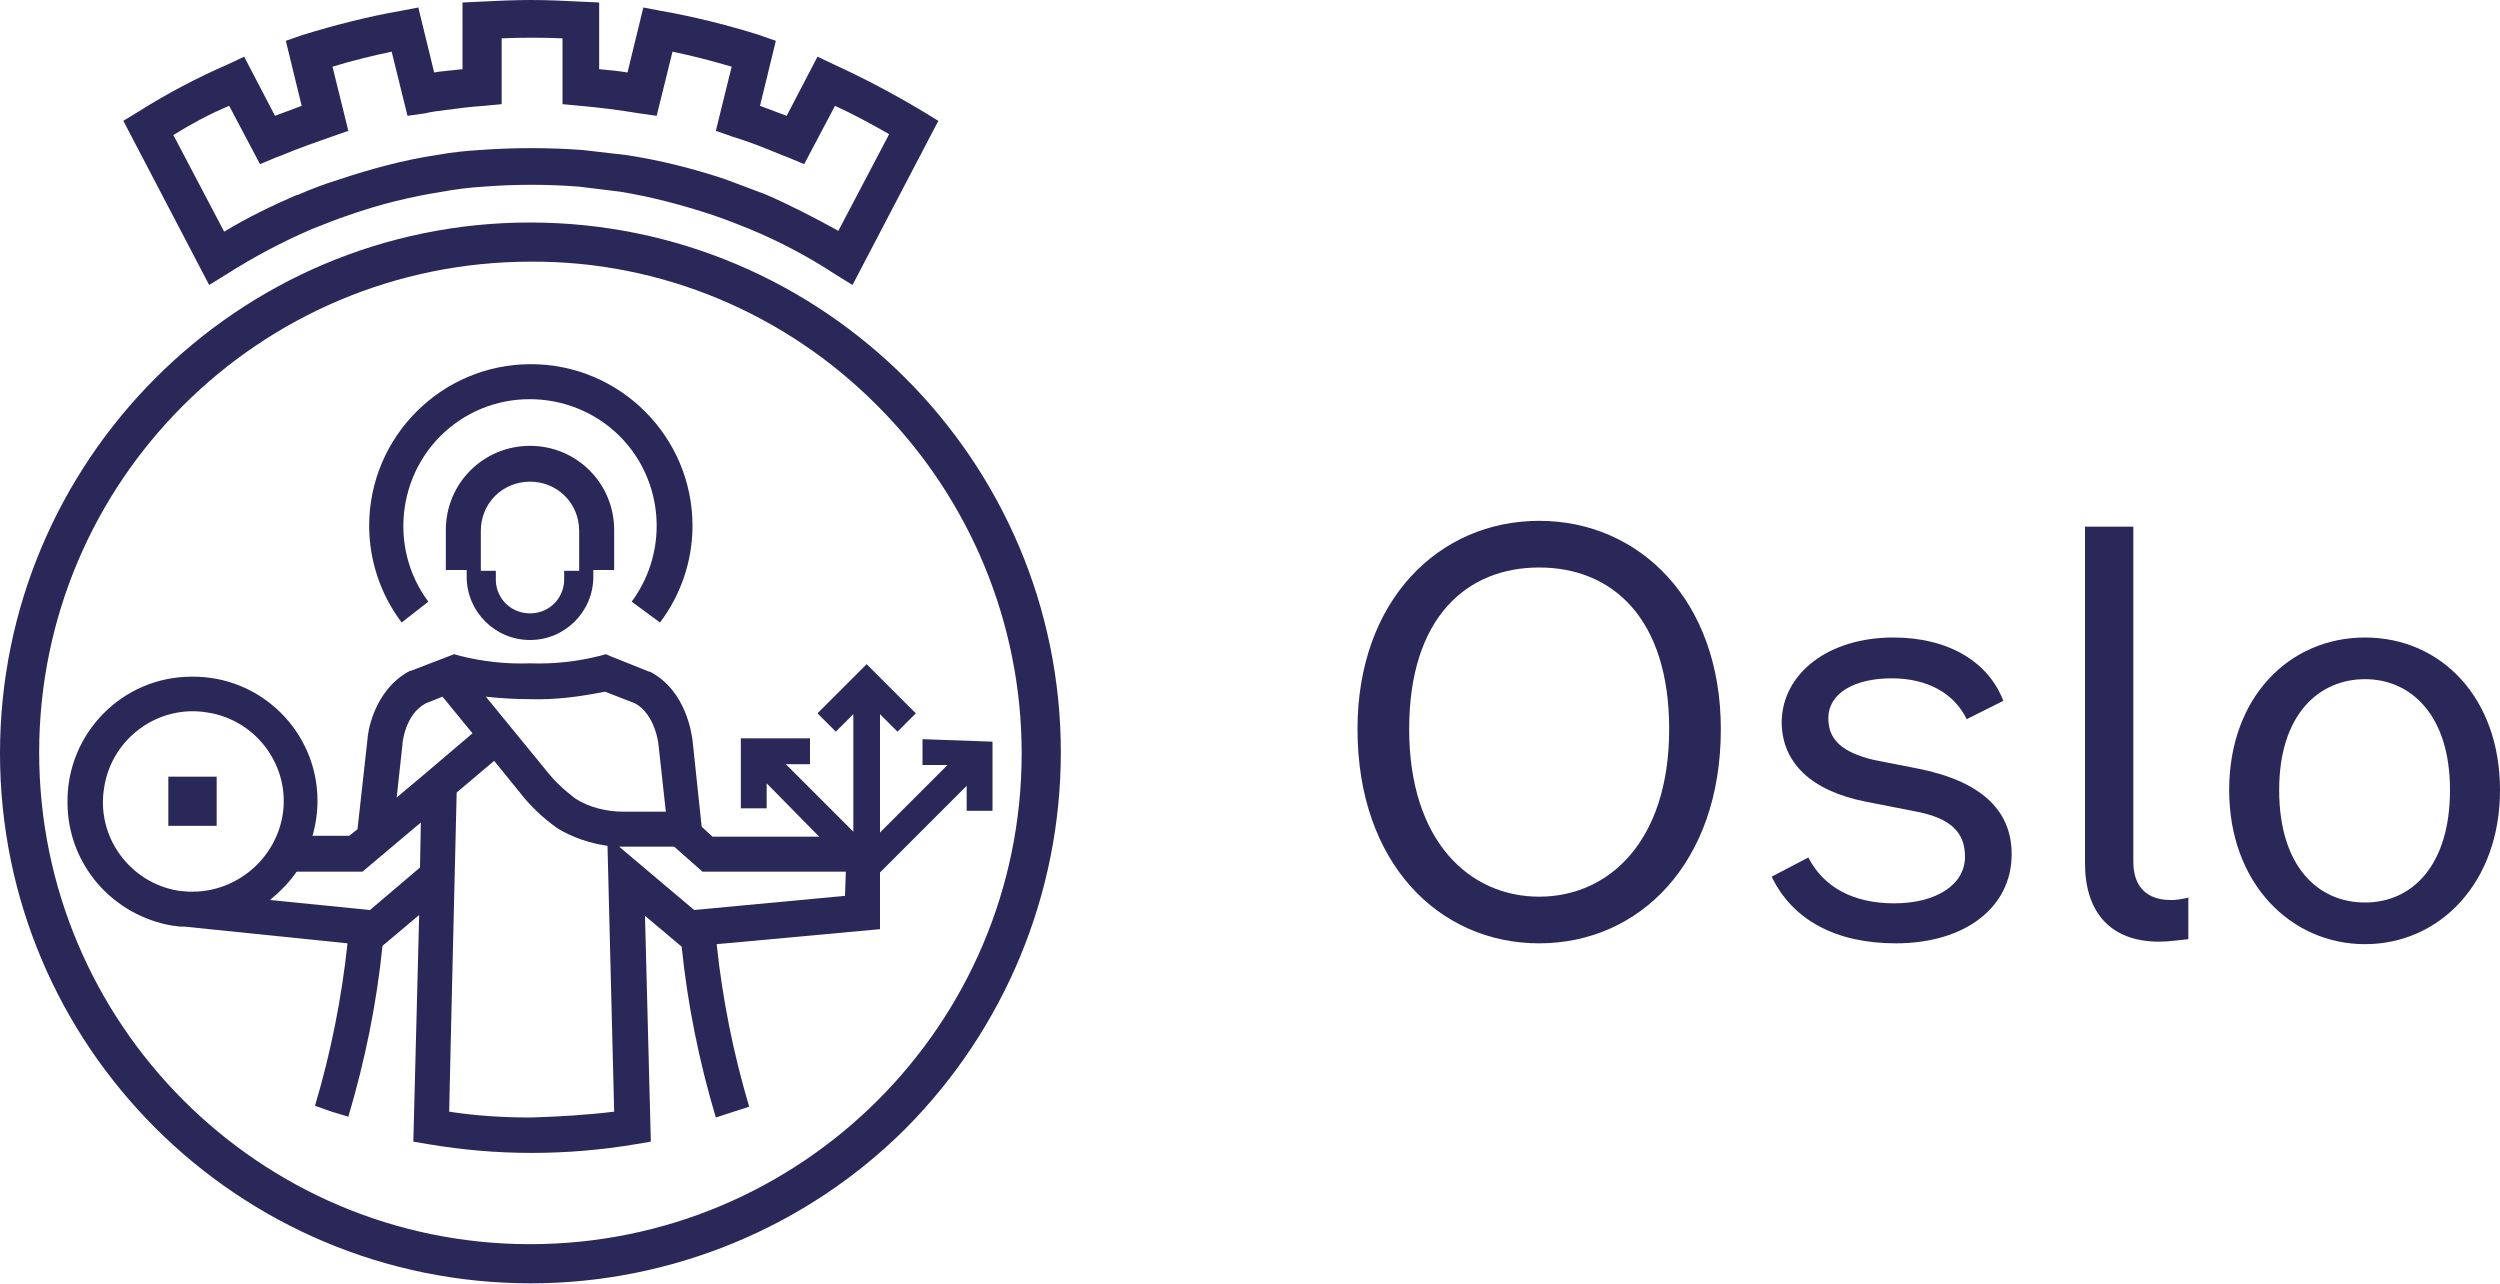
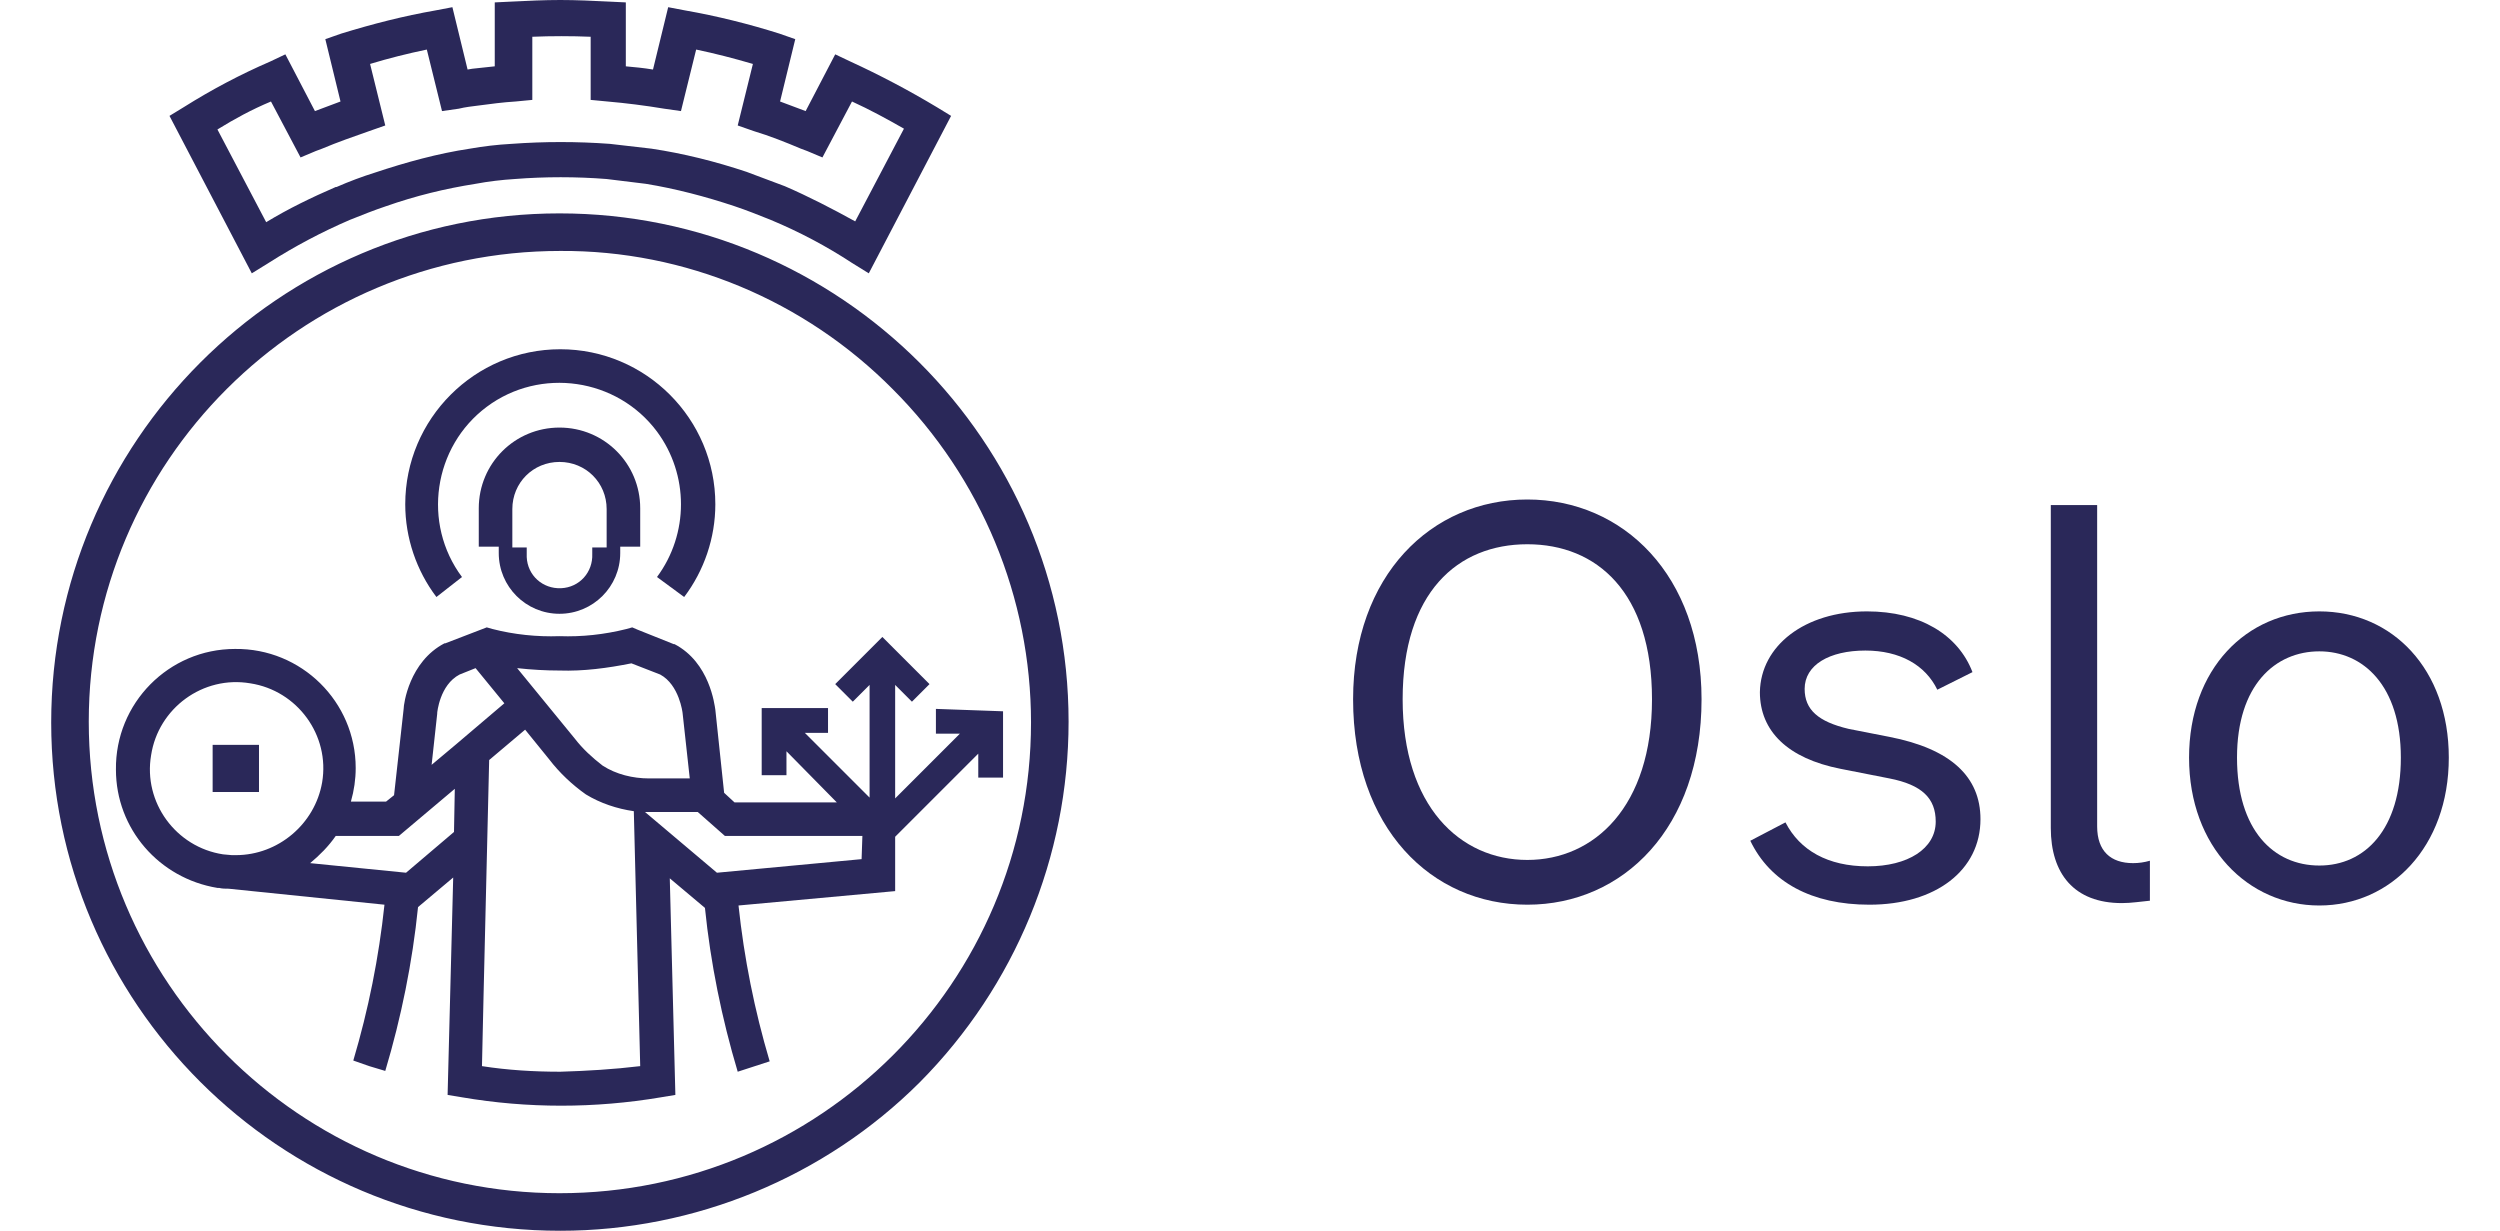
- <svg xmlns="http://www.w3.org/2000/svg" fill="#2a2859" version="1.1" id="RGB_Logo_Sort" x="0px" y="0px" viewBox="0 0 300 154" xml:space="preserve" width="300" height="154">
+ <svg xmlns="http://www.w3.org/2000/svg" fill="#2a2859" version="1.1" id="RGB_Logo_Sort" x="0px" y="0px" viewBox="0 0 300 154" xml:space="preserve" width="130" height="64">
  <defs id="defs27" />
  <path d="m 102.3,34.2 -2.1,-1.3 C 97,30.8 93.6,29 90,27.5 v 0 C 88.5,26.9 87,26.3 85.5,25.8 81.9,24.6 78.1,23.6 74.4,23 c -1.6,-0.2 -3.2,-0.4 -4.9,-0.6 -3.8,-0.3 -7.7,-0.3 -11.5,0 -1.6,0.1 -3.3,0.3 -4.9,0.6 -3.8,0.6 -7.5,1.5 -11.2,2.8 -1.5,0.5 -3,1.1 -4.5,1.7 v 0 c -3.5,1.5 -6.9,3.3 -10.2,5.4 l -2.1,1.3 -10.3,-19.7 1.8,-1.1 c 3.5,-2.2 7.1,-4.1 10.8,-5.7 l 1.9,-0.9 3.7,7.1 c 1.1,-0.4 2.1,-0.8 3.2,-1.2 l -1.9,-7.8 2,-0.7 C 40.2,3 44.1,2 48.1,1.3 l 2.1,-0.4 1.9,7.8 0.6,-0.1 c 0.9,-0.1 1.9,-0.2 2.8,-0.3 v -8 l 2.1,-0.1 c 2,-0.1 4.1,-0.2 6.1,-0.2 2,0 4.1,0.1 6.1,0.2 l 2.1,0.1 v 8 c 1.1,0.1 2.2,0.2 3.4,0.4 l 1.9,-7.8 2.1,0.4 c 4,0.7 8,1.7 11.8,2.9 l 2,0.7 -1.9,7.8 c 1.1,0.4 2.1,0.8 3.2,1.2 l 3.7,-7.1 1.9,0.9 c 3.7,1.7 7.3,3.6 10.8,5.7 l 1.8,1.1 z m -81.5,-18 6.1,11.6 c 2.8,-1.7 5.7,-3.1 8.7,-4.4 h 0.1 c 1.6,-0.7 3.2,-1.3 4.8,-1.8 3.9,-1.3 7.9,-2.4 11.9,-3 1.7,-0.3 3.4,-0.5 5.2,-0.6 4.1,-0.3 8.2,-0.3 12.3,0 1.7,0.2 3.5,0.4 5.2,0.6 4,0.6 8,1.6 11.9,2.9 1.6,0.6 3.2,1.2 4.8,1.8 v 0 c 3,1.3 5.9,2.8 8.8,4.4 l 6.1,-11.6 c -2.1,-1.2 -4.3,-2.4 -6.5,-3.4 l -3.7,7 -1.9,-0.8 -0.8,-0.3 C 91.9,17.8 89.9,17 87.9,16.4 L 85.9,15.7 87.8,8 C 85.4,7.3 83.1,6.7 80.7,6.2 l -1.9,7.7 -2.1,-0.3 C 74.3,13.2 71.9,12.9 69.6,12.7 L 67.5,12.5 V 4.6 c -2.4,-0.1 -4.9,-0.1 -7.3,0 v 7.9 l -2.1,0.2 C 56.5,12.8 55,13 53.5,13.2 52.7,13.3 51.8,13.4 51,13.6 L 48.9,13.9 47,6.2 C 44.6,6.7 42.2,7.3 39.9,8 l 1.9,7.7 -2,0.7 c -2,0.7 -4,1.4 -5.9,2.2 l -0.8,0.3 -1.9,0.8 -3.7,-7 c -2.4,1 -4.6,2.2 -6.7,3.5 z" id="path4" />
  <path d="M 63.7,154 C 28.5,154 0,125.5 0,90.4 0,55.3 28.5,26.7 63.6,26.7 c 35.1,0 63.7,28.5 63.7,63.6 0,16.9 -6.7,33.1 -18.6,45.1 -11.9,11.9 -28.2,18.6 -45,18.6 z m 0,-122.6 c -32.6,0 -59,26.4 -59,58.9 0,32.5 26.4,59 58.9,59 32.6,0 59,-26.4 59,-58.9 0,-15.6 -6.2,-30.6 -17.3,-41.7 -11,-11.1 -26,-17.4 -41.6,-17.3 z" id="path6" />
  <path d="m 51.4,72.2 c -5,-6.7 -3.6,-16.3 3.1,-21.3 6.7,-5 16.3,-3.6 21.3,3.1 4,5.4 4,12.8 0,18.2 l 3.4,2.5 c 2.5,-3.3 3.9,-7.4 3.9,-11.6 0,-10.7 -8.7,-19.4 -19.4,-19.4 -10.7,0 -19.4,8.7 -19.4,19.4 0,4.2 1.4,8.3 3.9,11.6 z" id="path8" />
  <path d="m 63.6,76.8 c 4.2,0 7.6,-3.4 7.6,-7.6 v -0.8 h 2.5 V 63.6 C 73.7,58 69.2,53.5 63.6,53.5 58,53.5 53.5,58 53.5,63.6 v 4.8 H 56 v 0.8 c 0,4.2 3.4,7.6 7.6,7.6 z M 57.7,63.7 c 0,-3.3 2.6,-5.9 5.9,-5.9 3.3,0 5.9,2.6 5.9,5.9 0,0 0,0 0,0 v 4.8 h -1.8 v 0.8 c 0.1,2.3 -1.6,4.2 -3.9,4.3 -2.3,0.1 -4.2,-1.6 -4.3,-3.9 0,-0.1 0,-0.3 0,-0.4 v -0.8 h -1.8 z" id="path10" />
  <rect x="20.2" y="93.2" width="5.8" height="5.9" id="rect12" />
  <path d="m 110.7,88.7 v 3.1 h 3 l -8.1,8.1 V 85.7 l 2.1,2.1 2.2,-2.2 -5.9,-5.9 -5.9,5.9 2.2,2.2 2.1,-2.1 v 14.1 l -8.1,-8.1 h 2.9 V 88.6 H 88.9 V 97 H 92 v -3 l 6.3,6.4 H 85.5 L 84.2,99.2 83.1,88.8 C 83,88.2 82.4,82.9 78,80.6 H 77.9 L 73.4,78.8 72.7,78.5 72,78.7 c -2.8,0.7 -5.6,1 -8.4,0.9 -2.8,0.1 -5.7,-0.2 -8.4,-0.9 l -0.7,-0.2 -5.2,2 h -0.1 c -4.4,2.3 -5.1,7.6 -5.1,8.2 l -1.2,10.8 -1,0.8 h -4.4 c 0.4,-1.4 0.6,-2.8 0.6,-4.2 0,-8.3 -6.8,-15 -15.1,-14.9 -8.3,0 -15,6.8 -14.9,15.1 0,7.4 5.4,13.6 12.7,14.8 H 21 c 0.4,0.1 0.8,0.1 1.2,0.1 l 19.5,2 c -0.7,6.6 -2,13.1 -3.9,19.5 l 2,0.7 2,0.6 c 2,-6.7 3.4,-13.6 4.1,-20.5 l 4.4,-3.7 -0.7,27.2 1.8,0.3 c 8.2,1.4 16.6,1.4 24.9,0 l 1.8,-0.3 -0.7,-27.1 4.4,3.7 c 0.7,6.9 2.1,13.8 4.1,20.5 l 4,-1.3 C 88,126.4 86.7,119.9 86,113.3 l 19.6,-1.8 v -6.8 L 116,94.3 v 3 h 3.1 V 89 Z M 63.6,83.9 c 3,0.1 6,-0.3 9,-0.9 l 3.6,1.4 c 2.4,1.3 2.8,4.8 2.8,4.8 l 0.9,8.2 h -5.1 c -2,0 -4.1,-0.5 -5.8,-1.6 -1.3,-1 -2.5,-2.1 -3.5,-3.4 l -7.2,-8.8 c 1.8,0.2 3.6,0.3 5.3,0.3 z M 23.1,107 h -0.5 l -1.1,-0.1 c -5.9,-0.9 -10,-6.5 -9,-12.4 0.9,-5.9 6.5,-10 12.4,-9 5.9,0.9 10,6.5 9,12.4 -0.9,5.2 -5.5,9.1 -10.8,9.1 z m 27.3,-2.9 -6,5.1 -12,-1.2 c 1.2,-1 2.3,-2.1 3.2,-3.4 h 7.9 l 7,-5.9 z m 0.3,-11 v 0 0 l -3.1,2.6 0.7,-6.4 v -0.1 c 0,0 0.3,-3.5 2.8,-4.8 l 2,-0.8 3.6,4.4 z m 13,41 c -3.3,0 -6.6,-0.2 -9.8,-0.7 l 0.2,-8.9 v 0 l 0.7,-29.4 4.5,-3.8 3,3.7 c 1.3,1.7 2.9,3.2 4.6,4.4 1.8,1.1 3.9,1.8 6,2.1 l 0.8,31.9 c -3.3,0.4 -6.7,0.6 -10,0.7 z m 37.7,-26.6 -18.1,1.7 -9,-7.6 h 0.7 5.9 l 3.4,3 h 17.2 z" id="path14" />
  <path d="m 162.9,87.5 c 0,-15.5 9.8,-25 21.8,-25 12,0 21.8,9.5 21.8,25 0,16.1 -9.8,25.7 -21.8,25.7 -12,0 -21.8,-9.6 -21.8,-25.7 z m 37.4,0 c 0,-13.4 -6.9,-19.4 -15.6,-19.4 -8.7,0 -15.6,6 -15.6,19.4 0,13.4 7.2,20.1 15.6,20.1 8.4,0 15.6,-6.7 15.6,-20.1 z" id="path16" />
  <path d="m 227.2,76.5 c 6.6,0 11.4,2.9 13.2,7.6 l -4.4,2.2 c -1.5,-3.1 -4.7,-4.9 -9,-4.9 -4.5,0 -7.6,1.8 -7.6,4.8 0,2.6 1.7,4.1 5.5,5 l 5.1,1 c 7.7,1.5 11.4,5 11.4,10.3 0,6.4 -5.6,10.7 -13.9,10.7 -7.2,0 -12.4,-2.8 -14.9,-8 l 4.4,-2.3 c 1.8,3.5 5.3,5.5 10.3,5.5 5,0 8.5,-2.2 8.5,-5.6 0,-2.9 -1.7,-4.6 -5.8,-5.4 l -6.1,-1.2 c -6.6,-1.3 -10.1,-4.7 -10.1,-9.6 0.1,-5.8 5.6,-10.1 13.4,-10.1 z" id="path18" />
  <path d="m 259.1,113 c -6,0 -8.9,-3.7 -8.9,-9.4 V 63.2 h 5.8 v 40.2 c 0,3.1 1.7,4.6 4.5,4.6 0.7,0 1.4,-0.1 2.1,-0.3 v 5 c -1.1,0.1 -2.3,0.3 -3.5,0.3 z" id="path20" />
  <path d="m 267.5,94.8 c 0,-11.1 7.2,-18.3 16.3,-18.3 9.1,0 16.2,7.2 16.2,18.3 0,11.2 -7.3,18.5 -16.2,18.5 -8.9,0 -16.3,-7.3 -16.3,-18.5 z m 26.5,0 c 0,-9 -4.7,-13.3 -10.2,-13.3 -5.5,0 -10.3,4.2 -10.3,13.3 0,9.1 4.6,13.5 10.3,13.5 5.7,0 10.2,-4.5 10.2,-13.5 z" id="path22" />
</svg>
